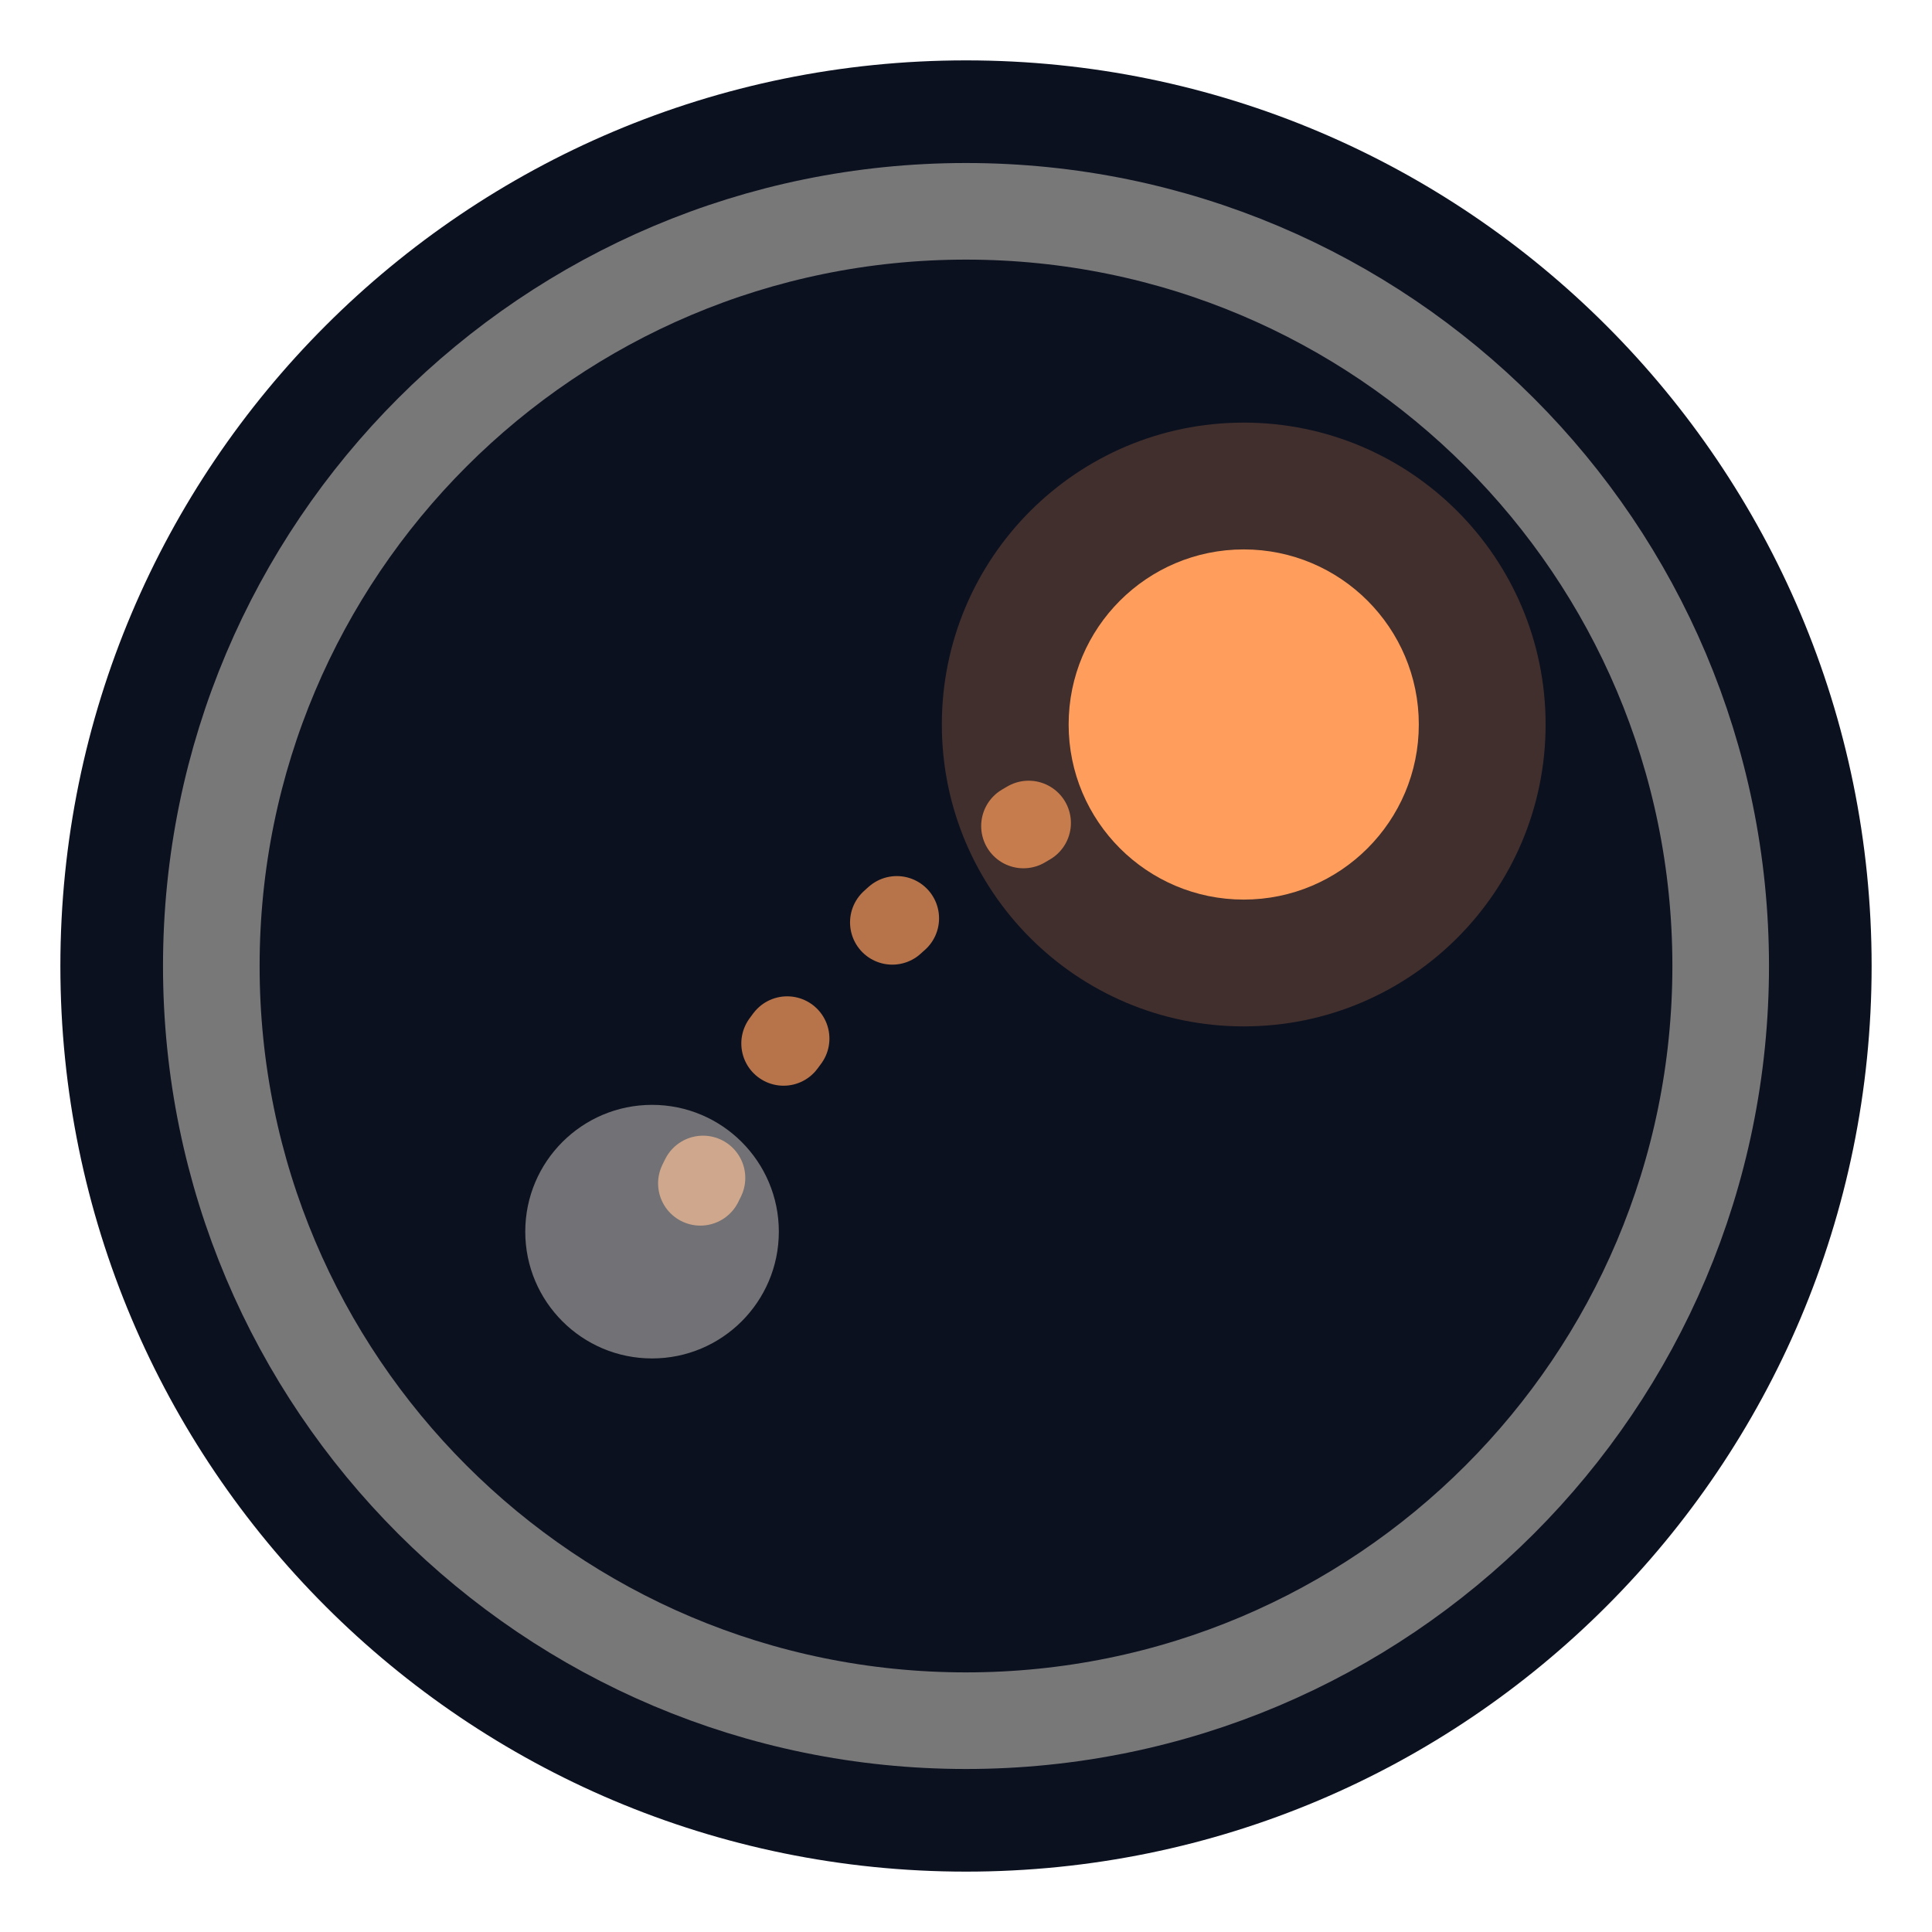
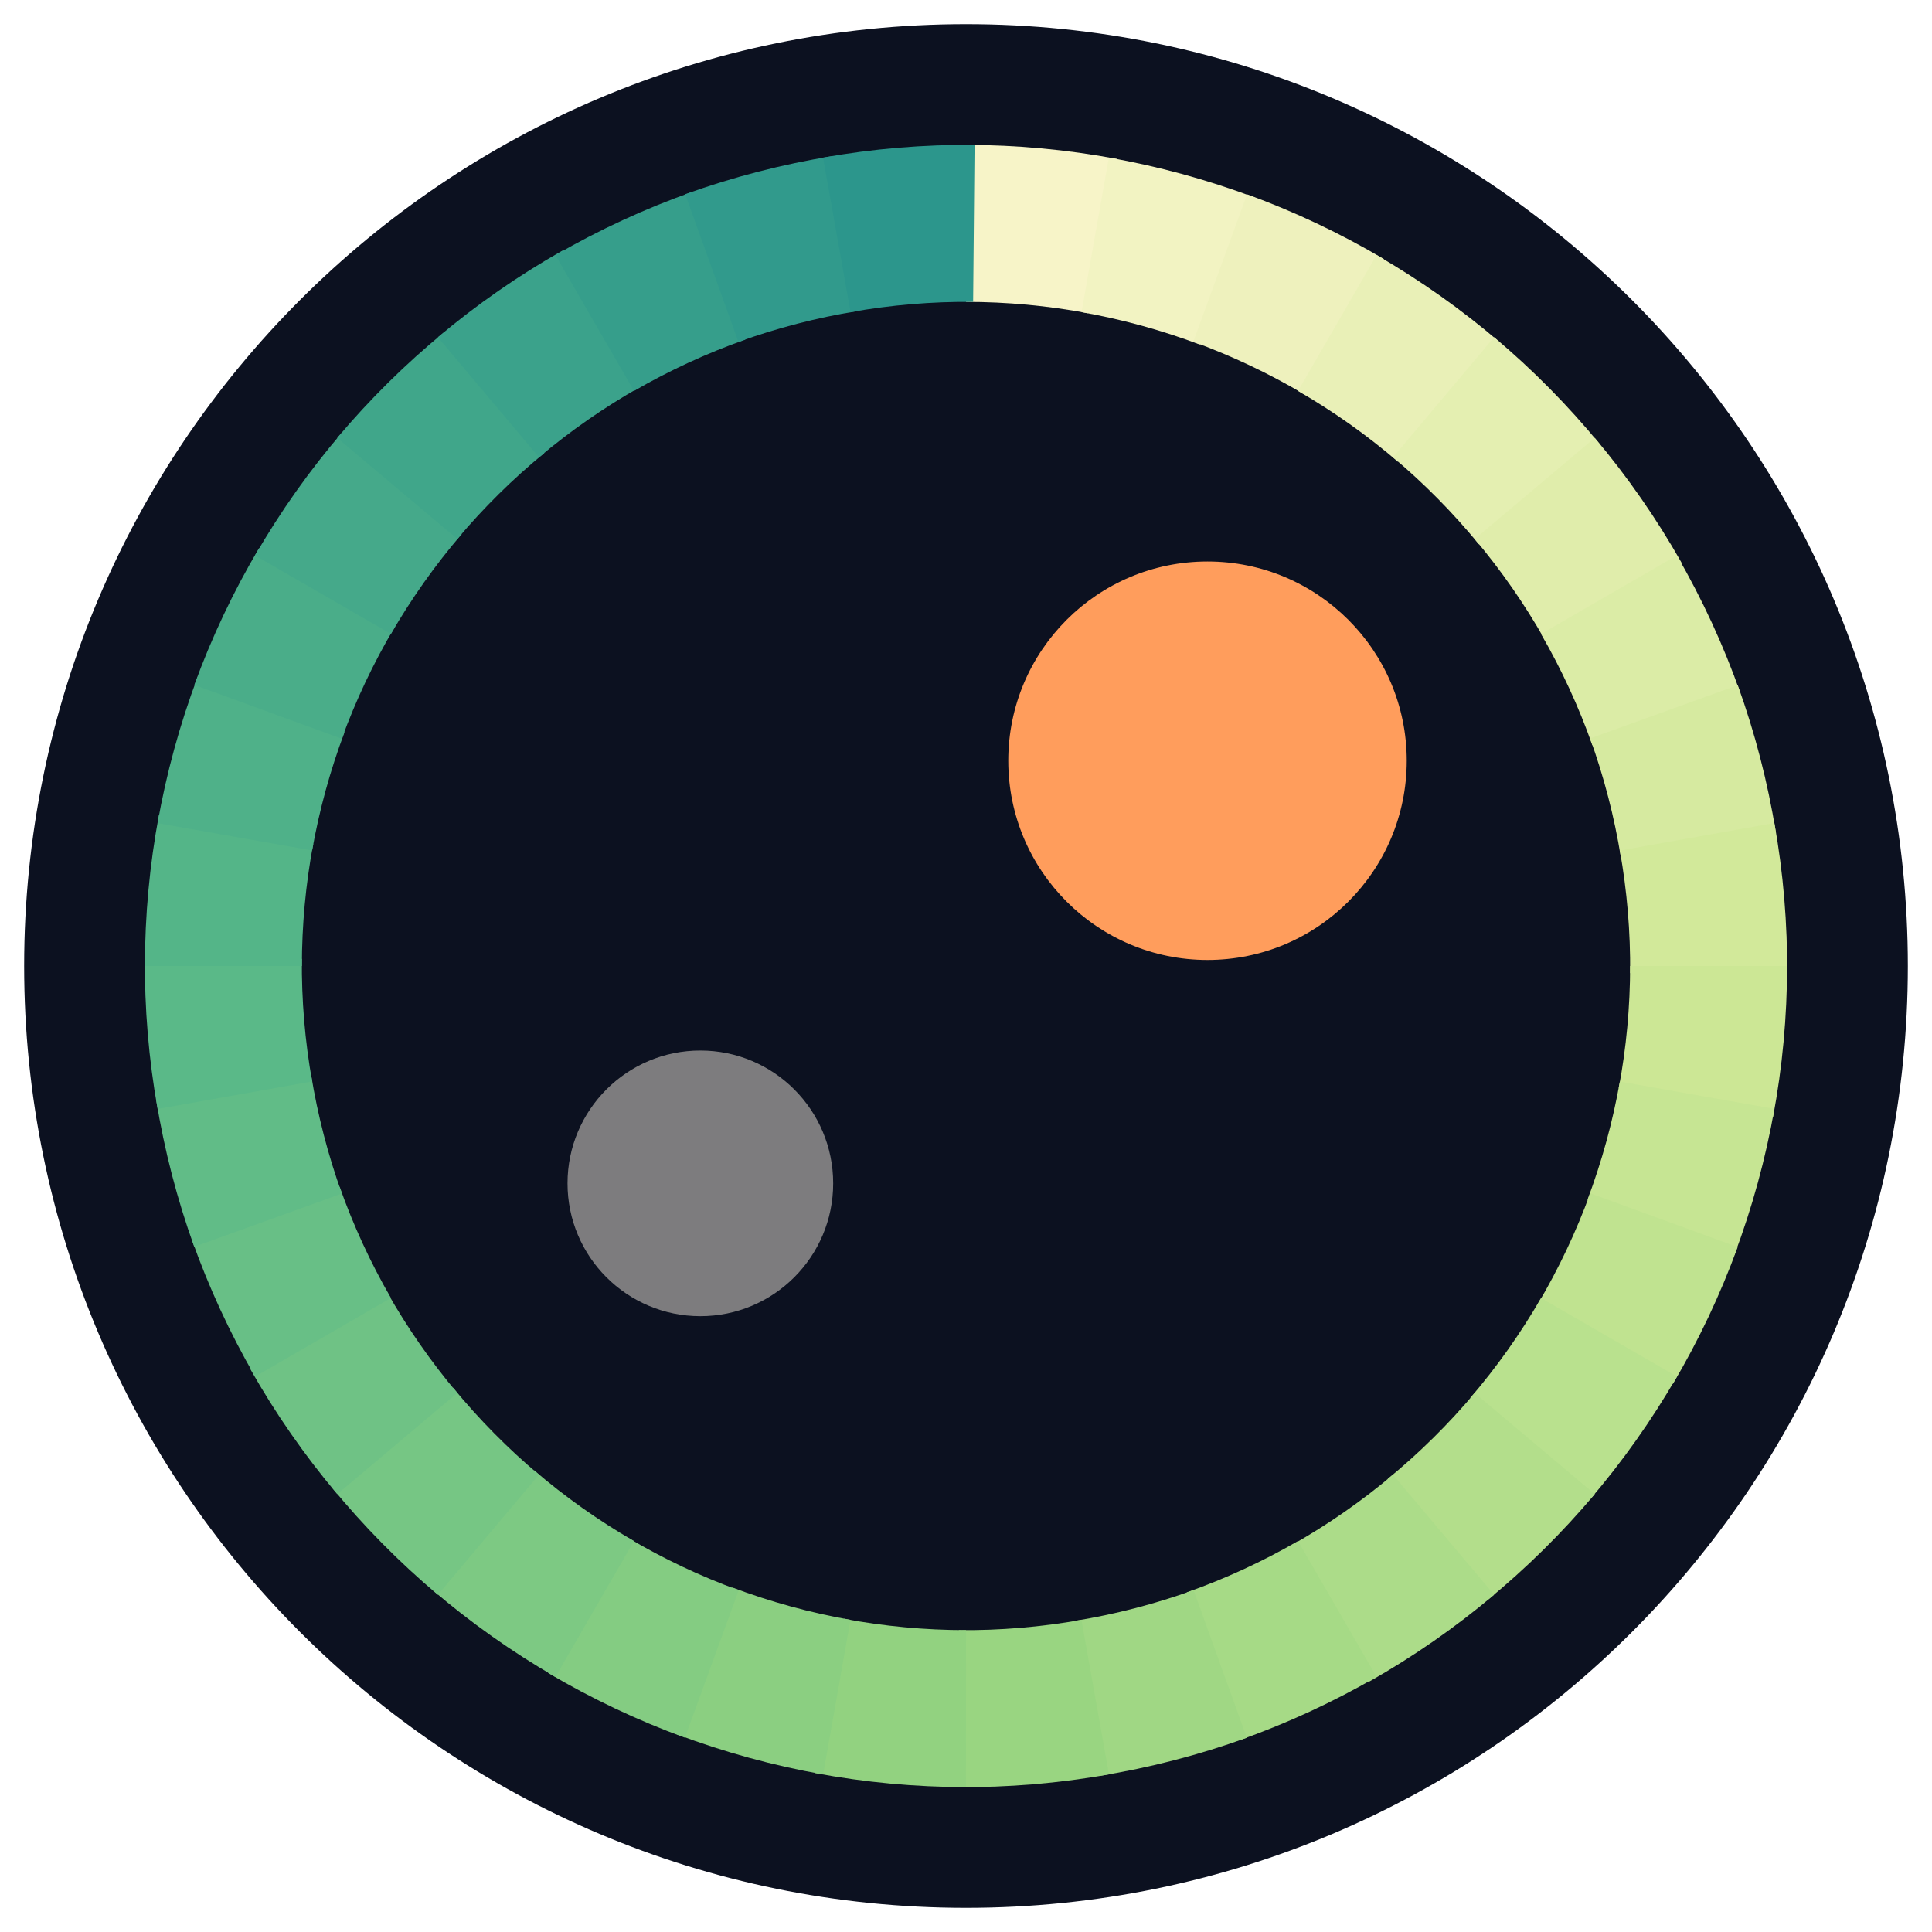
<svg xmlns="http://www.w3.org/2000/svg" viewBox="0 0 32 32">
-   <circle cx="16" cy="16" r="15" fill="#0c1120" />
-   <circle cx="16" cy="16" r="12.5" fill="none" stroke="#d2cbc2" stroke-opacity="0.55" stroke-width="1.6" />
-   <path d="M11.6 19.6 Q 14 14.6 19.2 12.6" fill="none" stroke="#ff9d5c" stroke-opacity="0.7" stroke-width="1.4" stroke-linecap="round" stroke-dasharray="0.1 2.6" />
-   <circle cx="10.8" cy="20.4" r="2.1" fill="#efe8dd" fill-opacity="0.45" />
-   <circle cx="20.6" cy="12" r="5" fill="#ff9d5c" fill-opacity="0.22" />
-   <circle cx="20.6" cy="12" r="2.9" fill="#ff9d5c" />
+   <circle cx="16" cy="16" r="15.6" fill="#0c1120" />
+   <path d="M16.00 3.70A12.3 12.3 0 0 1 18.26 3.91" fill="none" stroke="#f7f4c8" stroke-width="2.6" />
+   <path d="M18.14 3.89A12.3 12.3 0 0 1 20.33 4.49" fill="none" stroke="#f2f3c2" stroke-width="2.6" />
+   <path d="M20.21 4.44A12.3 12.3 0 0 1 22.26 5.41" fill="none" stroke="#eef1bd" stroke-width="2.6" />
+   <path d="M22.15 5.35A12.3 12.3 0 0 1 24.00 6.66" fill="none" stroke="#e9f0b7" stroke-width="2.6" />
+   <path d="M23.91 6.58A12.3 12.3 0 0 1 25.50 8.19" fill="none" stroke="#e4efb1" stroke-width="2.6" />
+   <path d="M25.42 8.09A12.3 12.3 0 0 1 26.72 9.96" fill="none" stroke="#e0edab" stroke-width="2.6" />
+   <path d="M26.65 9.85A12.3 12.3 0 0 1 27.60 11.91" fill="none" stroke="#dbeca6" stroke-width="2.6" />
+   <path d="M27.56 11.79A12.3 12.3 0 0 1 28.13 13.99" fill="none" stroke="#d6eaa0" stroke-width="2.6" />
+   <path d="M28.11 13.86A12.3 12.3 0 0 1 28.30 16.13" fill="none" stroke="#d2e99a" stroke-width="2.6" />
+   <path d="M28.30 16.00A12.3 12.3 0 0 1 28.09 18.26" fill="none" stroke="#cce795" stroke-width="2.6" />
+   <path d="M28.11 18.14A12.3 12.3 0 0 1 27.51 20.33" fill="none" stroke="#c6e593" stroke-width="2.6" />
+   <path d="M27.56 20.21A12.3 12.3 0 0 1 26.59 22.26" fill="none" stroke="#c0e390" stroke-width="2.6" />
+   <path d="M26.65 22.15A12.3 12.3 0 0 1 25.34 24.00" fill="none" stroke="#b9e18e" stroke-width="2.6" />
+   <path d="M25.42 23.91A12.3 12.3 0 0 1 23.81 25.50" fill="none" stroke="#b3de8b" stroke-width="2.6" />
+   <path d="M23.91 25.42A12.3 12.3 0 0 1 22.04 26.72" fill="none" stroke="#acdc89" stroke-width="2.6" />
+   <path d="M22.15 26.65A12.3 12.3 0 0 1 20.09 27.60" fill="none" stroke="#a6da86" stroke-width="2.6" />
+   <path d="M20.21 27.56A12.3 12.3 0 0 1 18.01 28.13" fill="none" stroke="#a0d784" stroke-width="2.6" />
+   <path d="M18.14 28.11A12.3 12.3 0 0 1 15.87 28.30" fill="none" stroke="#99d581" stroke-width="2.6" />
+   <path d="M16.00 28.30A12.3 12.3 0 0 1 13.74 28.09" fill="none" stroke="#92d280" stroke-width="2.6" />
+   <path d="M13.86 28.11A12.3 12.3 0 0 1 11.67 27.51" fill="none" stroke="#8bcf81" stroke-width="2.6" />
+   <path d="M11.79 27.56A12.3 12.3 0 0 1 9.74 26.59" fill="none" stroke="#84cc82" stroke-width="2.6" />
+   <path d="M9.85 26.65A12.3 12.3 0 0 1 8.00 25.34" fill="none" stroke="#7dc983" stroke-width="2.6" />
+   <path d="M8.09 25.42A12.3 12.3 0 0 1 6.50 23.81" fill="none" stroke="#76c684" stroke-width="2.6" />
+   <path d="M6.58 23.91A12.3 12.3 0 0 1 5.28 22.04" fill="none" stroke="#6fc285" stroke-width="2.6" />
+   <path d="M5.35 22.15A12.3 12.3 0 0 1 4.40 20.09" fill="none" stroke="#68bf86" stroke-width="2.6" />
+   <path d="M4.44 20.21A12.3 12.3 0 0 1 3.87 18.01" fill="none" stroke="#61bc87" stroke-width="2.6" />
+   <path d="M3.89 18.14A12.3 12.3 0 0 1 3.70 15.87" fill="none" stroke="#5ab988" stroke-width="2.6" />
+   <path d="M3.70 16.00A12.3 12.3 0 0 1 3.91 13.74" fill="none" stroke="#54b588" stroke-width="2.6" />
+   <path d="M3.89 13.86A12.3 12.3 0 0 1 4.49 11.67" fill="none" stroke="#4fb189" stroke-width="2.6" />
+   <path d="M4.44 11.79A12.3 12.3 0 0 1 5.41 9.74" fill="none" stroke="#4aad89" stroke-width="2.6" />
+   <path d="M5.35 9.85A12.3 12.3 0 0 1 6.66 8.00" fill="none" stroke="#45a98a" stroke-width="2.6" />
+   <path d="M6.58 8.09A12.3 12.3 0 0 1 8.19 6.50" fill="none" stroke="#40a68a" stroke-width="2.6" />
+   <path d="M8.09 6.58A12.3 12.3 0 0 1 9.96 5.28" fill="none" stroke="#3ba28b" stroke-width="2.6" />
+   <path d="M9.85 5.35A12.3 12.3 0 0 1 11.91 4.40" fill="none" stroke="#369e8b" stroke-width="2.6" />
+   <path d="M11.79 4.44A12.3 12.3 0 0 1 13.99 3.87" fill="none" stroke="#319a8c" stroke-width="2.6" />
+   <path d="M13.86 3.89A12.3 12.3 0 0 1 16.13 3.70" fill="none" stroke="#2c968c" stroke-width="2.6" />
+   <circle cx="11.6" cy="19.6" r="2.2" fill="#efe8dd" fill-opacity="0.5" />
+   <circle cx="20" cy="12.6" r="3.3" fill="#ff9d5c" />
</svg>
